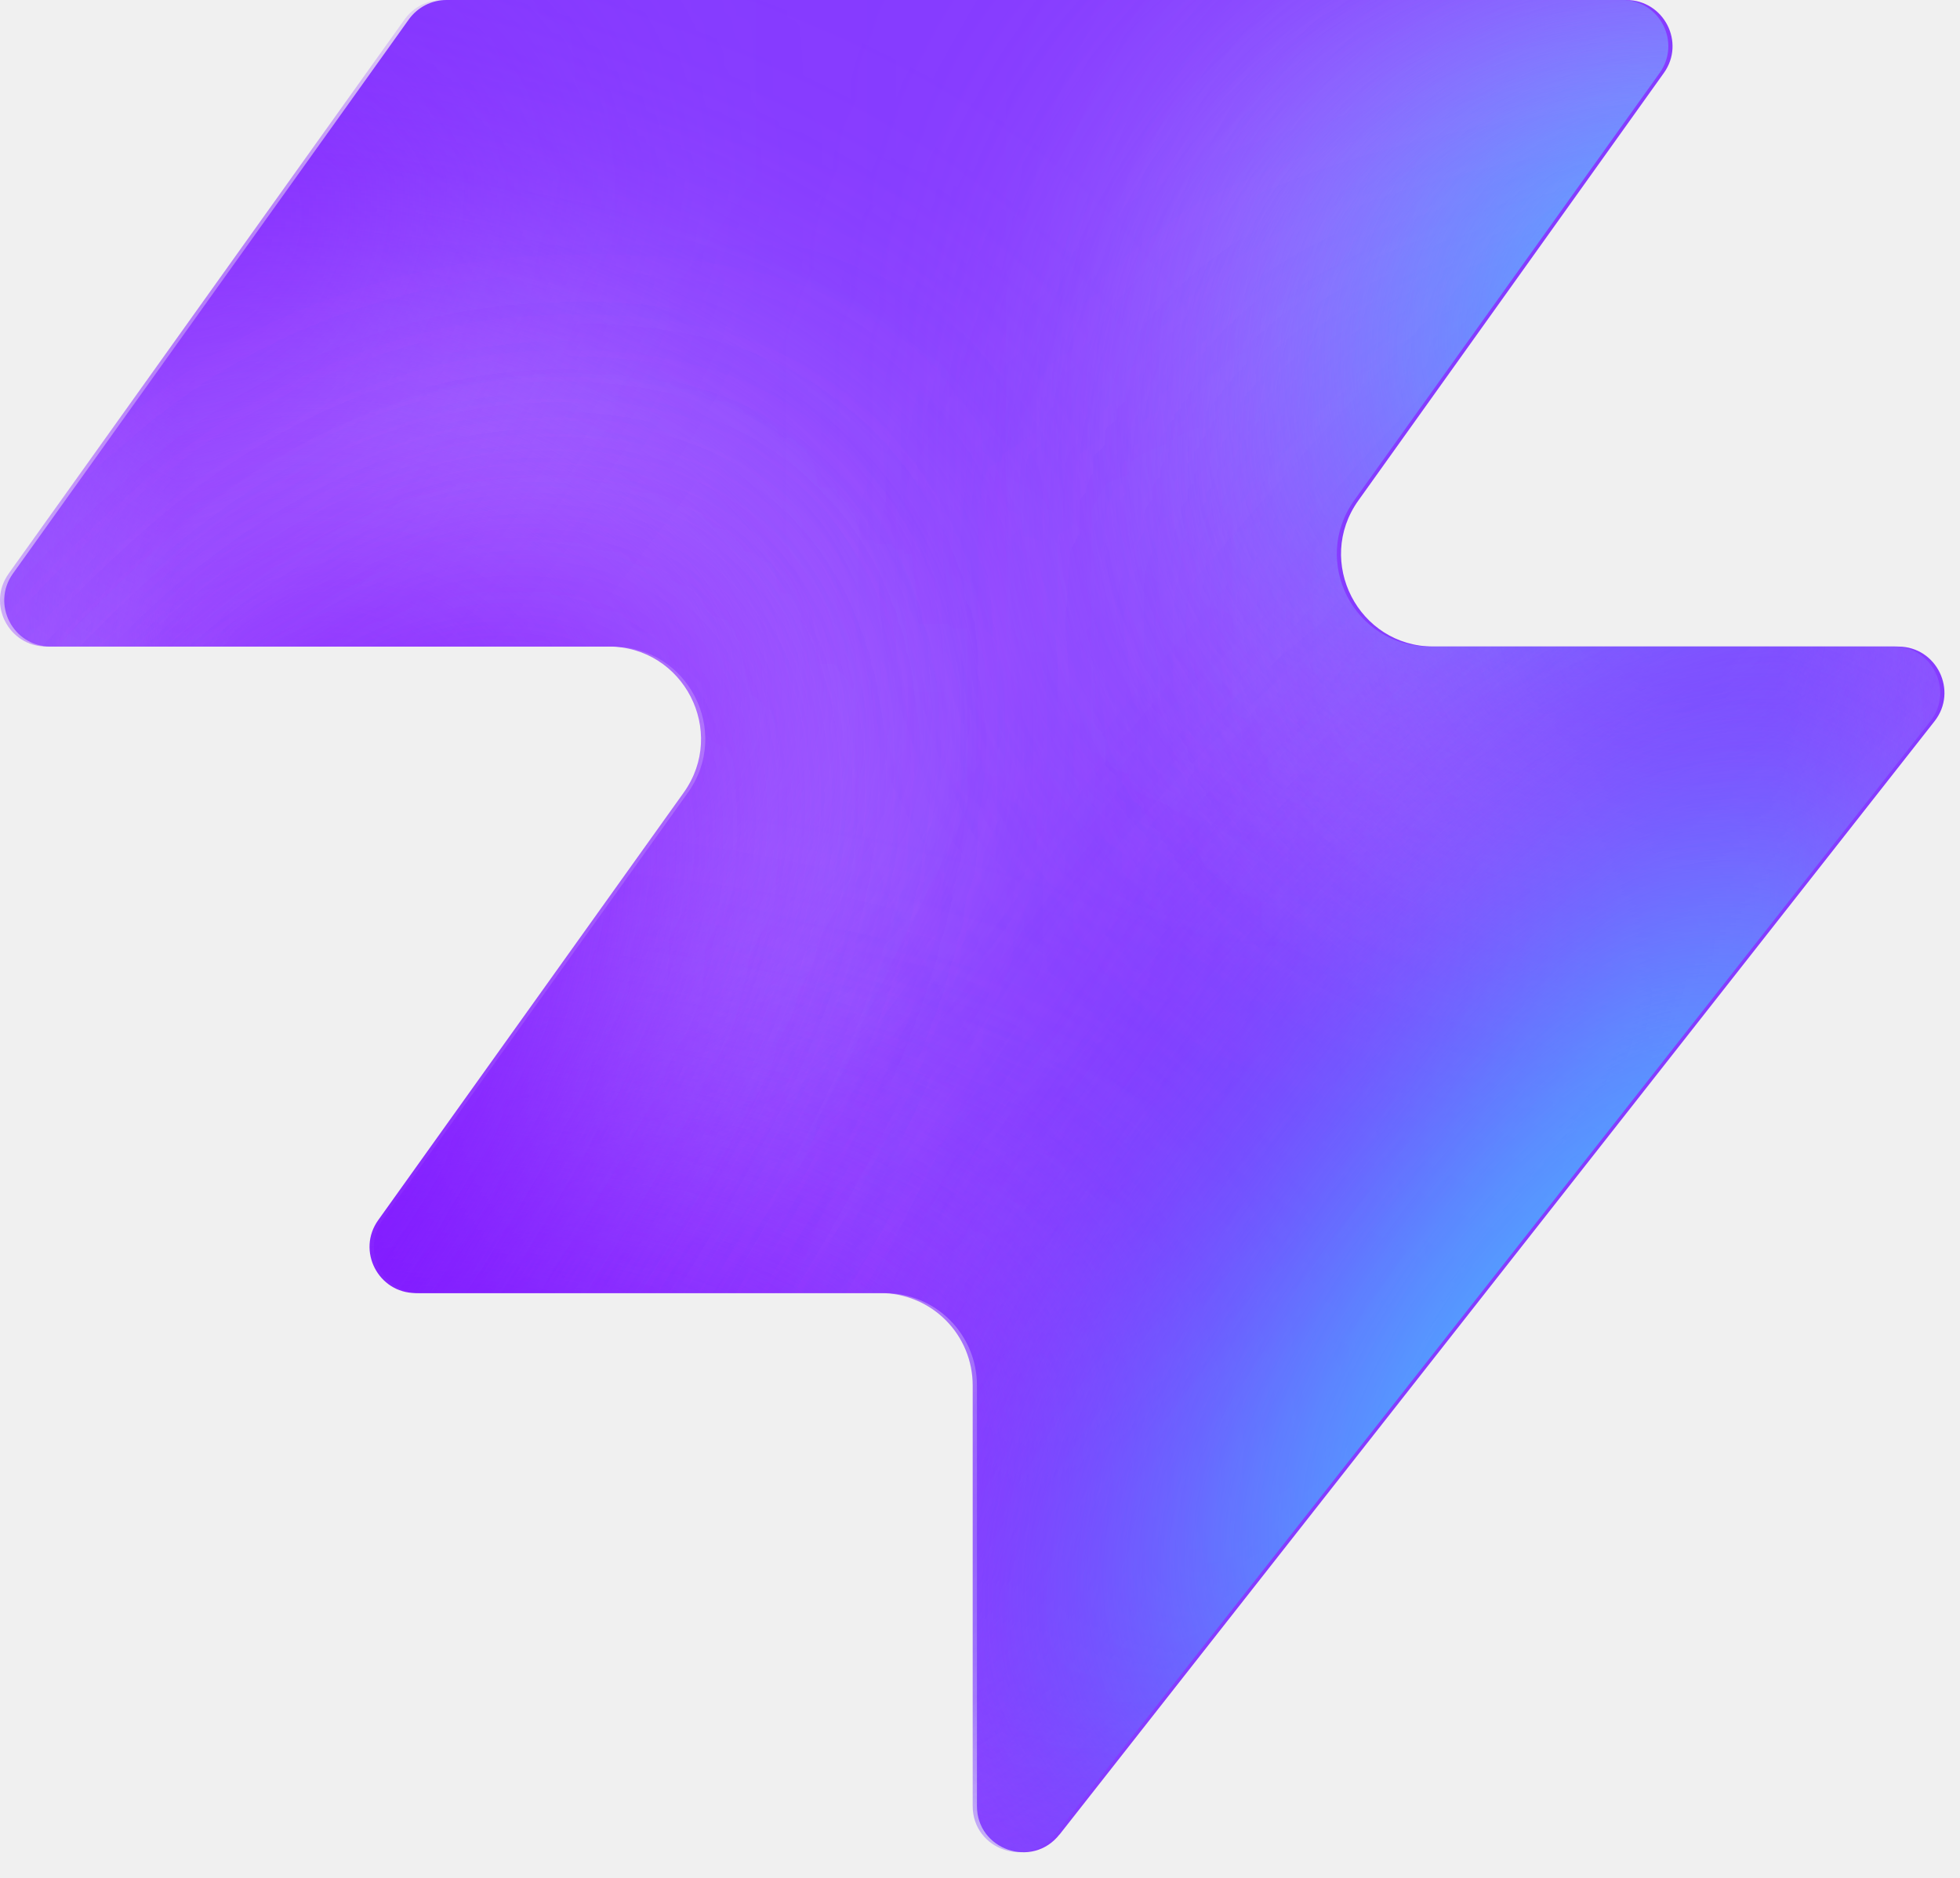
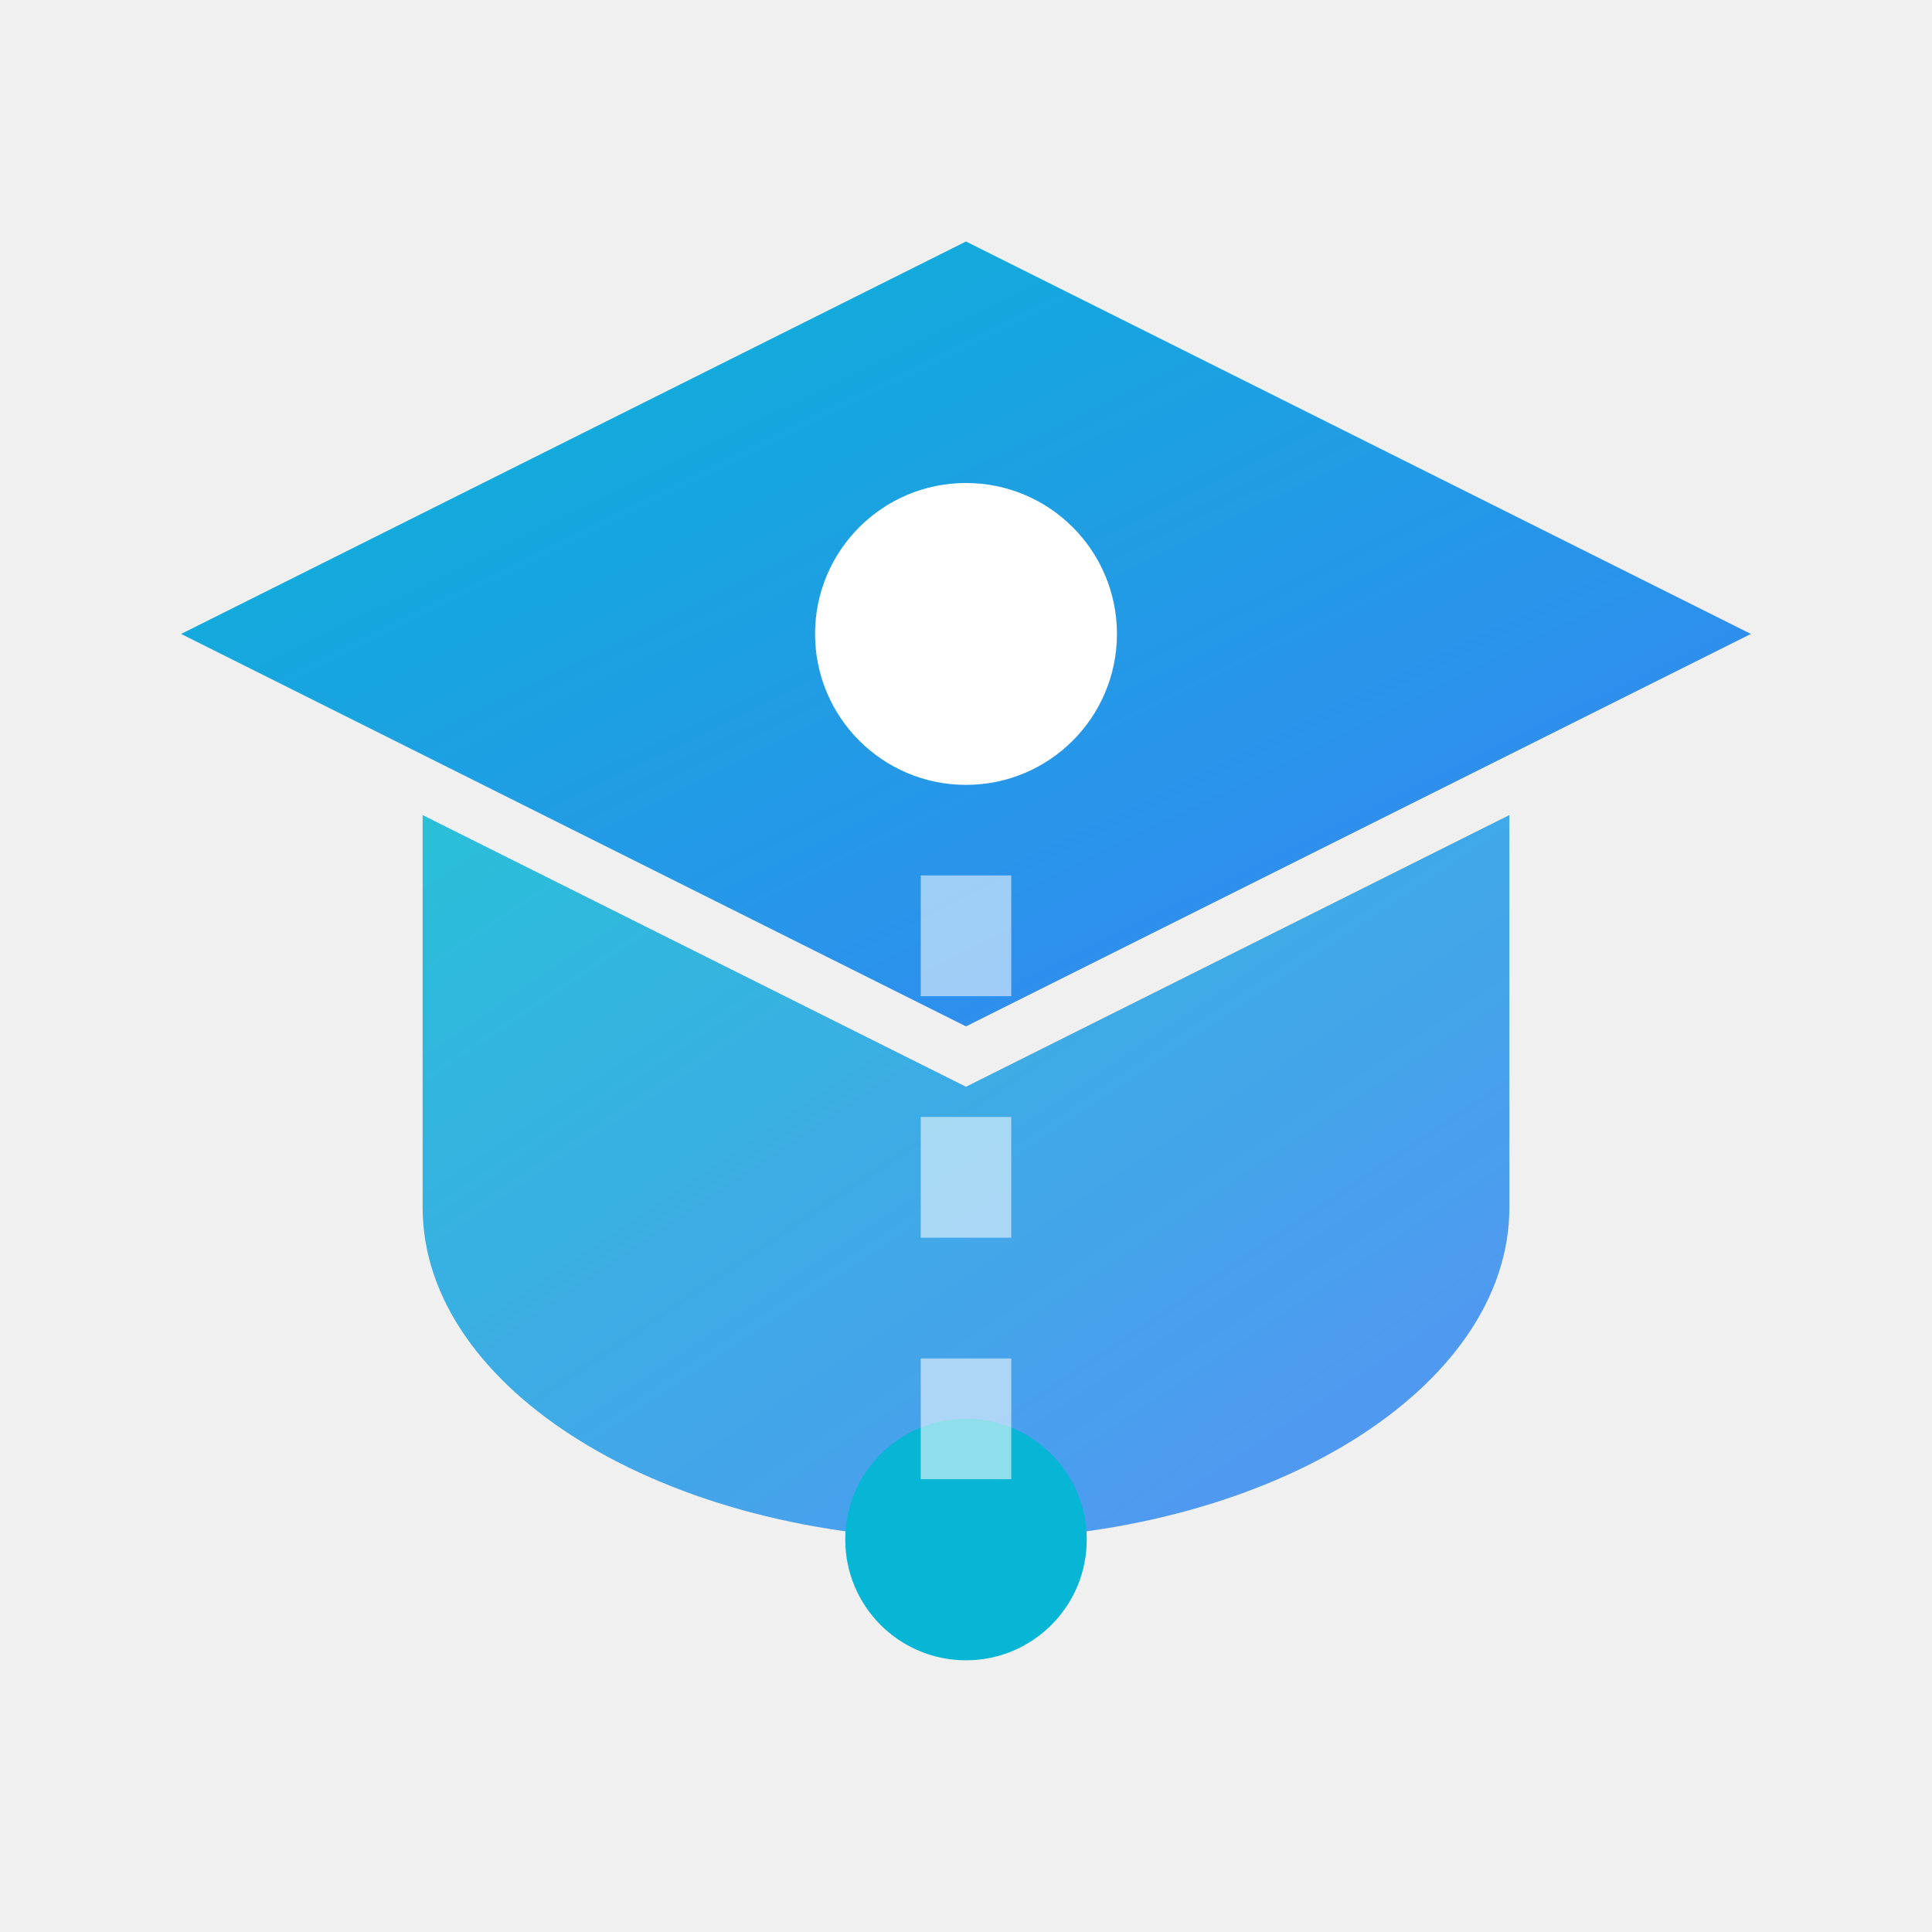
- <svg xmlns="http://www.w3.org/2000/svg" width="48" height="46" fill="none" viewBox="0 0 48 46">
-   <path fill="#863bff" d="M25.946 44.938c-.664.845-2.021.375-2.021-.698V33.937a2.26 2.26 0 0 0-2.262-2.262H10.287c-.92 0-1.456-1.04-.92-1.788l7.48-10.471c1.07-1.497 0-3.578-1.842-3.578H1.237c-.92 0-1.456-1.04-.92-1.788L10.013.474c.214-.297.556-.474.92-.474h28.894c.92 0 1.456 1.04.92 1.788l-7.48 10.471c-1.07 1.498 0 3.579 1.842 3.579h11.377c.943 0 1.473 1.088.89 1.83L25.947 44.94z" style="fill:#863bff;fill:color(display-p3 .525 .23 1);fill-opacity:1" />
-   <mask id="a" width="48" height="46" x="0" y="0" maskUnits="userSpaceOnUse" style="mask-type:alpha">
-     <path fill="#000" d="M25.842 44.938c-.664.844-2.021.375-2.021-.698V33.937a2.26 2.26 0 0 0-2.262-2.262H10.183c-.92 0-1.456-1.04-.92-1.788l7.48-10.471c1.07-1.498 0-3.579-1.842-3.579H1.133c-.92 0-1.456-1.04-.92-1.787L9.91.473c.214-.297.556-.474.92-.474h28.894c.92 0 1.456 1.04.92 1.788l-7.48 10.471c-1.07 1.498 0 3.578 1.842 3.578h11.377c.943 0 1.473 1.088.89 1.832L25.843 44.94z" style="fill:#000;fill-opacity:1" />
-   </mask>
-   <g mask="url(#a)">
-     <g filter="url(#b)">
-       <ellipse cx="5.508" cy="14.704" fill="#ede6ff" rx="5.508" ry="14.704" style="fill:#ede6ff;fill:color(display-p3 .927 .903 1);fill-opacity:1" transform="matrix(.00324 1 1 -.00324 -4.47 31.516)" />
-     </g>
-     <g filter="url(#c)">
-       <ellipse cx="10.399" cy="29.851" fill="#ede6ff" rx="10.399" ry="29.851" style="fill:#ede6ff;fill:color(display-p3 .927 .903 1);fill-opacity:1" transform="matrix(.00324 1 1 -.00324 -39.328 7.883)" />
-     </g>
-     <g filter="url(#d)">
-       <ellipse cx="5.508" cy="30.487" fill="#7e14ff" rx="5.508" ry="30.487" style="fill:#7e14ff;fill:color(display-p3 .492 .077 1);fill-opacity:1" transform="rotate(89.814 -25.913 -14.639)scale(1 -1)" />
-     </g>
-     <g filter="url(#e)">
-       <ellipse cx="5.508" cy="30.599" fill="#7e14ff" rx="5.508" ry="30.599" style="fill:#7e14ff;fill:color(display-p3 .492 .077 1);fill-opacity:1" transform="rotate(89.814 -32.644 -3.334)scale(1 -1)" />
-     </g>
-     <g filter="url(#f)">
-       <ellipse cx="5.508" cy="30.599" fill="#7e14ff" rx="5.508" ry="30.599" style="fill:#7e14ff;fill:color(display-p3 .492 .077 1);fill-opacity:1" transform="matrix(.00324 1 1 -.00324 -34.34 30.47)" />
-     </g>
-     <g filter="url(#g)">
-       <ellipse cx="14.072" cy="22.078" fill="#ede6ff" rx="14.072" ry="22.078" style="fill:#ede6ff;fill:color(display-p3 .927 .903 1);fill-opacity:1" transform="rotate(93.35 24.506 48.493)scale(-1 1)" />
-     </g>
-     <g filter="url(#h)">
-       <ellipse cx="3.47" cy="21.501" fill="#7e14ff" rx="3.47" ry="21.501" style="fill:#7e14ff;fill:color(display-p3 .492 .077 1);fill-opacity:1" transform="rotate(89.009 28.708 47.59)scale(-1 1)" />
-     </g>
-     <g filter="url(#i)">
-       <ellipse cx="3.47" cy="21.501" fill="#7e14ff" rx="3.47" ry="21.501" style="fill:#7e14ff;fill:color(display-p3 .492 .077 1);fill-opacity:1" transform="rotate(89.009 28.708 47.59)scale(-1 1)" />
-     </g>
-     <g filter="url(#j)">
-       <ellipse cx=".387" cy="8.972" fill="#7e14ff" rx="4.407" ry="29.108" style="fill:#7e14ff;fill:color(display-p3 .492 .077 1);fill-opacity:1" transform="rotate(39.51 .387 8.972)" />
-     </g>
-     <g filter="url(#k)">
-       <ellipse cx="47.523" cy="-6.092" fill="#7e14ff" rx="4.407" ry="29.108" style="fill:#7e14ff;fill:color(display-p3 .492 .077 1);fill-opacity:1" transform="rotate(37.892 47.523 -6.092)" />
-     </g>
-     <g filter="url(#l)">
-       <ellipse cx="41.412" cy="6.333" fill="#47bfff" rx="5.971" ry="9.665" style="fill:#47bfff;fill:color(display-p3 .28 .748 1);fill-opacity:1" transform="rotate(37.892 41.412 6.333)" />
-     </g>
-     <g filter="url(#m)">
-       <ellipse cx="-1.879" cy="38.332" fill="#7e14ff" rx="4.407" ry="29.108" style="fill:#7e14ff;fill:color(display-p3 .492 .077 1);fill-opacity:1" transform="rotate(37.892 -1.88 38.332)" />
-     </g>
-     <g filter="url(#n)">
-       <ellipse cx="-1.879" cy="38.332" fill="#7e14ff" rx="4.407" ry="29.108" style="fill:#7e14ff;fill:color(display-p3 .492 .077 1);fill-opacity:1" transform="rotate(37.892 -1.88 38.332)" />
-     </g>
-     <g filter="url(#o)">
-       <ellipse cx="35.651" cy="29.907" fill="#7e14ff" rx="4.407" ry="29.108" style="fill:#7e14ff;fill:color(display-p3 .492 .077 1);fill-opacity:1" transform="rotate(37.892 35.651 29.907)" />
-     </g>
-     <g filter="url(#p)">
-       <ellipse cx="38.418" cy="32.4" fill="#47bfff" rx="5.971" ry="15.297" style="fill:#47bfff;fill:color(display-p3 .28 .748 1);fill-opacity:1" transform="rotate(37.892 38.418 32.4)" />
-     </g>
-   </g>
+ <svg xmlns="http://www.w3.org/2000/svg" viewBox="0 0 32 32" width="32" height="32">
  <defs>
-     <filter id="b" width="60.045" height="41.654" x="-19.77" y="16.149" color-interpolation-filters="sRGB" filterUnits="userSpaceOnUse">
-       <feFlood flood-opacity="0" result="BackgroundImageFix" />
-       <feBlend in="SourceGraphic" in2="BackgroundImageFix" result="shape" />
-       <feGaussianBlur result="effect1_foregroundBlur_2002_17158" stdDeviation="7.659" />
-     </filter>
-     <filter id="c" width="90.34" height="51.437" x="-54.613" y="-7.533" color-interpolation-filters="sRGB" filterUnits="userSpaceOnUse">
-       <feFlood flood-opacity="0" result="BackgroundImageFix" />
-       <feBlend in="SourceGraphic" in2="BackgroundImageFix" result="shape" />
-       <feGaussianBlur result="effect1_foregroundBlur_2002_17158" stdDeviation="7.659" />
-     </filter>
-     <filter id="d" width="79.355" height="29.4" x="-49.64" y="2.03" color-interpolation-filters="sRGB" filterUnits="userSpaceOnUse">
-       <feFlood flood-opacity="0" result="BackgroundImageFix" />
-       <feBlend in="SourceGraphic" in2="BackgroundImageFix" result="shape" />
-       <feGaussianBlur result="effect1_foregroundBlur_2002_17158" stdDeviation="4.596" />
-     </filter>
-     <filter id="e" width="79.579" height="29.4" x="-45.045" y="20.029" color-interpolation-filters="sRGB" filterUnits="userSpaceOnUse">
-       <feFlood flood-opacity="0" result="BackgroundImageFix" />
-       <feBlend in="SourceGraphic" in2="BackgroundImageFix" result="shape" />
-       <feGaussianBlur result="effect1_foregroundBlur_2002_17158" stdDeviation="4.596" />
-     </filter>
-     <filter id="f" width="79.579" height="29.4" x="-43.513" y="21.178" color-interpolation-filters="sRGB" filterUnits="userSpaceOnUse">
-       <feFlood flood-opacity="0" result="BackgroundImageFix" />
-       <feBlend in="SourceGraphic" in2="BackgroundImageFix" result="shape" />
-       <feGaussianBlur result="effect1_foregroundBlur_2002_17158" stdDeviation="4.596" />
-     </filter>
-     <filter id="g" width="74.749" height="58.852" x="15.756" y="-17.901" color-interpolation-filters="sRGB" filterUnits="userSpaceOnUse">
-       <feFlood flood-opacity="0" result="BackgroundImageFix" />
-       <feBlend in="SourceGraphic" in2="BackgroundImageFix" result="shape" />
-       <feGaussianBlur result="effect1_foregroundBlur_2002_17158" stdDeviation="7.659" />
-     </filter>
-     <filter id="h" width="61.377" height="25.362" x="23.548" y="2.284" color-interpolation-filters="sRGB" filterUnits="userSpaceOnUse">
-       <feFlood flood-opacity="0" result="BackgroundImageFix" />
-       <feBlend in="SourceGraphic" in2="BackgroundImageFix" result="shape" />
-       <feGaussianBlur result="effect1_foregroundBlur_2002_17158" stdDeviation="4.596" />
-     </filter>
-     <filter id="i" width="61.377" height="25.362" x="23.548" y="2.284" color-interpolation-filters="sRGB" filterUnits="userSpaceOnUse">
-       <feFlood flood-opacity="0" result="BackgroundImageFix" />
-       <feBlend in="SourceGraphic" in2="BackgroundImageFix" result="shape" />
-       <feGaussianBlur result="effect1_foregroundBlur_2002_17158" stdDeviation="4.596" />
-     </filter>
-     <filter id="j" width="56.045" height="63.649" x="-27.636" y="-22.853" color-interpolation-filters="sRGB" filterUnits="userSpaceOnUse">
-       <feFlood flood-opacity="0" result="BackgroundImageFix" />
-       <feBlend in="SourceGraphic" in2="BackgroundImageFix" result="shape" />
-       <feGaussianBlur result="effect1_foregroundBlur_2002_17158" stdDeviation="4.596" />
-     </filter>
-     <filter id="k" width="54.814" height="64.646" x="20.116" y="-38.415" color-interpolation-filters="sRGB" filterUnits="userSpaceOnUse">
-       <feFlood flood-opacity="0" result="BackgroundImageFix" />
-       <feBlend in="SourceGraphic" in2="BackgroundImageFix" result="shape" />
-       <feGaussianBlur result="effect1_foregroundBlur_2002_17158" stdDeviation="4.596" />
-     </filter>
-     <filter id="l" width="33.541" height="35.313" x="24.641" y="-11.323" color-interpolation-filters="sRGB" filterUnits="userSpaceOnUse">
-       <feFlood flood-opacity="0" result="BackgroundImageFix" />
-       <feBlend in="SourceGraphic" in2="BackgroundImageFix" result="shape" />
-       <feGaussianBlur result="effect1_foregroundBlur_2002_17158" stdDeviation="4.596" />
-     </filter>
-     <filter id="m" width="54.814" height="64.646" x="-29.286" y="6.009" color-interpolation-filters="sRGB" filterUnits="userSpaceOnUse">
-       <feFlood flood-opacity="0" result="BackgroundImageFix" />
-       <feBlend in="SourceGraphic" in2="BackgroundImageFix" result="shape" />
-       <feGaussianBlur result="effect1_foregroundBlur_2002_17158" stdDeviation="4.596" />
-     </filter>
-     <filter id="n" width="54.814" height="64.646" x="-29.286" y="6.009" color-interpolation-filters="sRGB" filterUnits="userSpaceOnUse">
-       <feFlood flood-opacity="0" result="BackgroundImageFix" />
-       <feBlend in="SourceGraphic" in2="BackgroundImageFix" result="shape" />
-       <feGaussianBlur result="effect1_foregroundBlur_2002_17158" stdDeviation="4.596" />
-     </filter>
-     <filter id="o" width="54.814" height="64.646" x="8.244" y="-2.416" color-interpolation-filters="sRGB" filterUnits="userSpaceOnUse">
-       <feFlood flood-opacity="0" result="BackgroundImageFix" />
-       <feBlend in="SourceGraphic" in2="BackgroundImageFix" result="shape" />
-       <feGaussianBlur result="effect1_foregroundBlur_2002_17158" stdDeviation="4.596" />
-     </filter>
-     <filter id="p" width="39.409" height="43.623" x="18.713" y="10.588" color-interpolation-filters="sRGB" filterUnits="userSpaceOnUse">
-       <feFlood flood-opacity="0" result="BackgroundImageFix" />
-       <feBlend in="SourceGraphic" in2="BackgroundImageFix" result="shape" />
-       <feGaussianBlur result="effect1_foregroundBlur_2002_17158" stdDeviation="4.596" />
-     </filter>
+     <linearGradient id="nexus-grad" x1="0%" y1="0%" x2="100%" y2="100%">
+       <stop offset="0%" stop-color="#06b6d4" />
+       <stop offset="100%" stop-color="#3b82f6" />
+     </linearGradient>
  </defs>
+   <path d="M16 4 L29 10.5 L16 17 L3 10.5 Z" fill="url(#nexus-grad)" />
+   <path d="M7 13.5 V20 C7 23 11 25.5 16 25.5 C21 25.5 25 23 25 20 V13.5 L16 18 Z" fill="url(#nexus-grad)" opacity="0.85" />
+   <circle cx="16" cy="10.5" r="2.5" fill="#ffffff" />
+   <circle cx="16" cy="25.5" r="2" fill="#06b6d4" />
+   <line x1="16" y1="10.5" x2="16" y2="25.5" stroke="#ffffff" stroke-width="1.5" stroke-dasharray="2,2" opacity="0.55" />
</svg>
